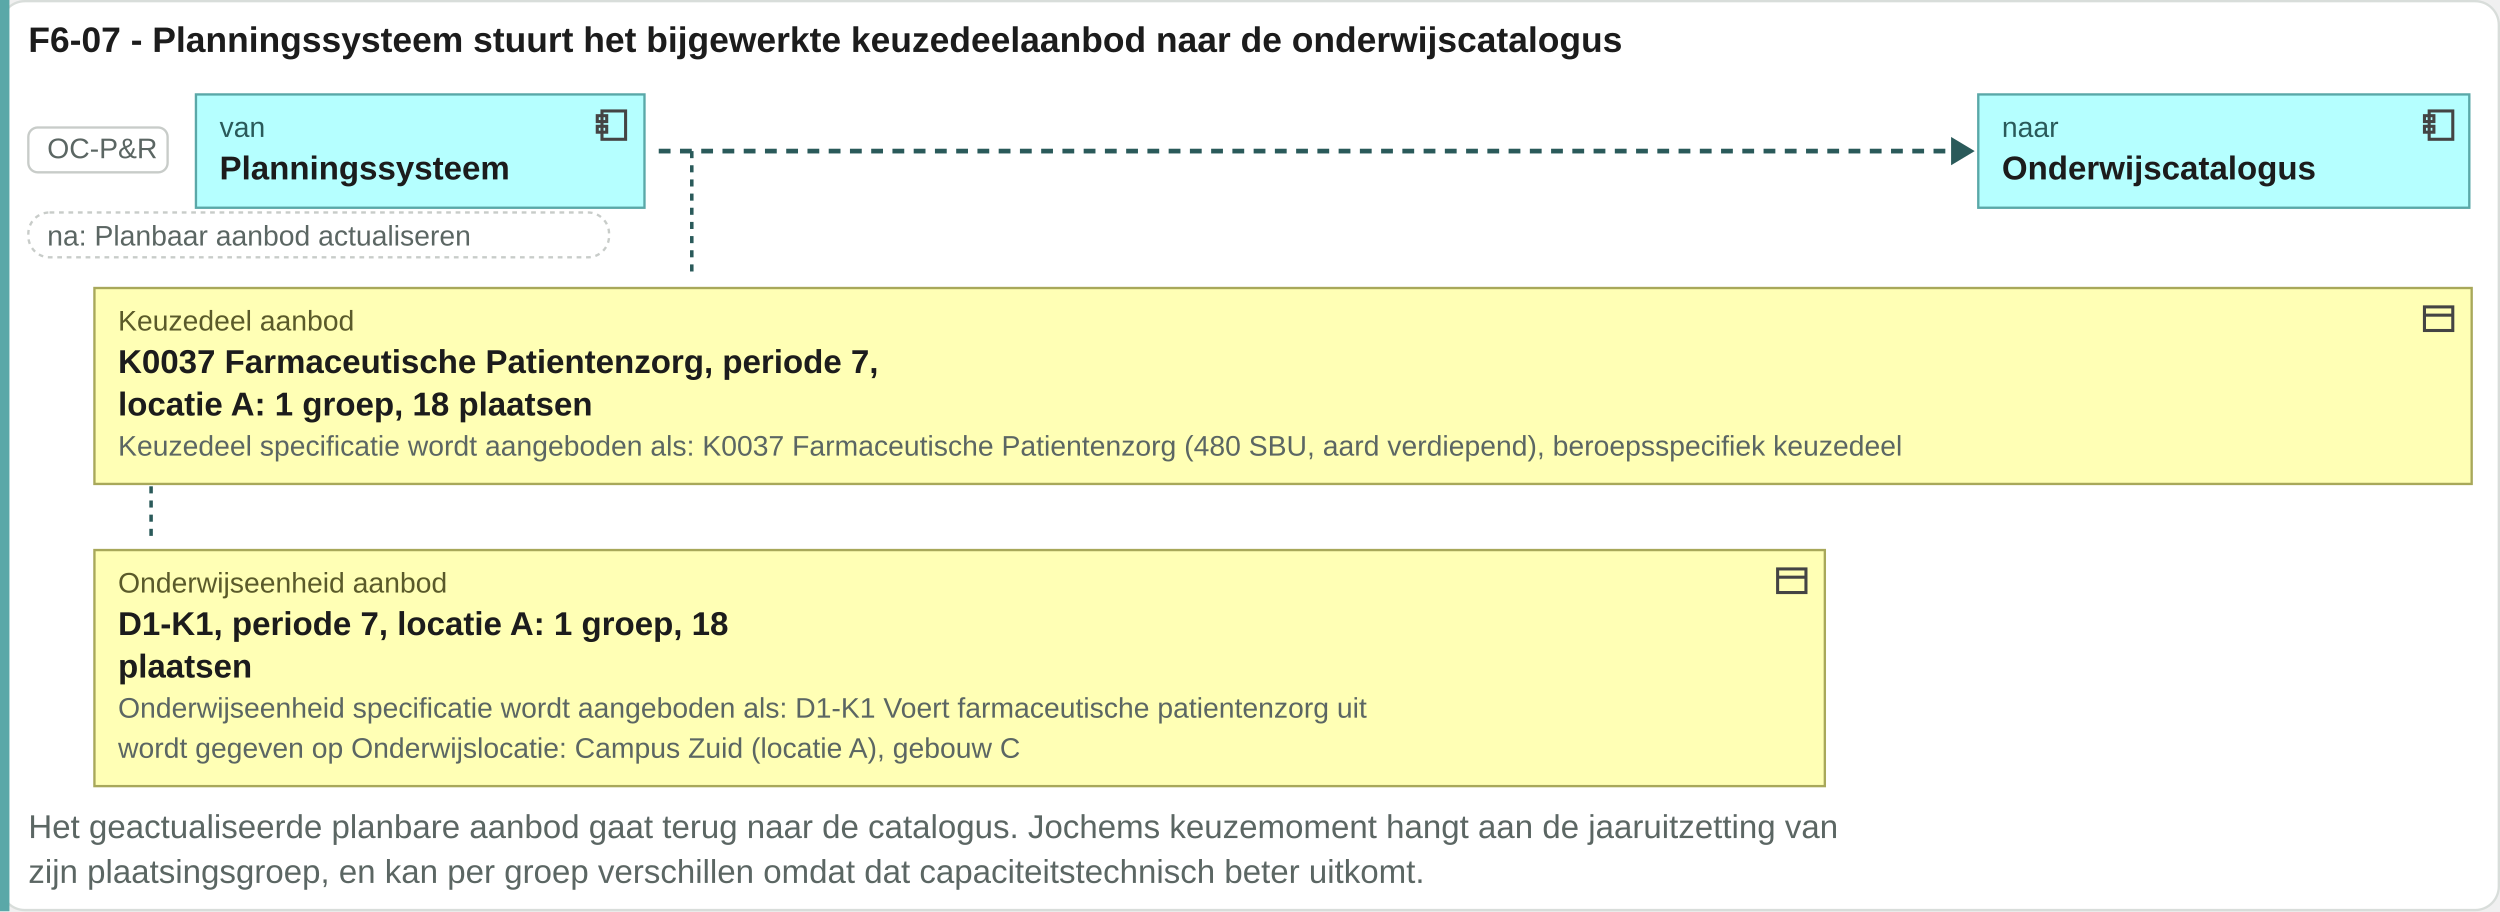
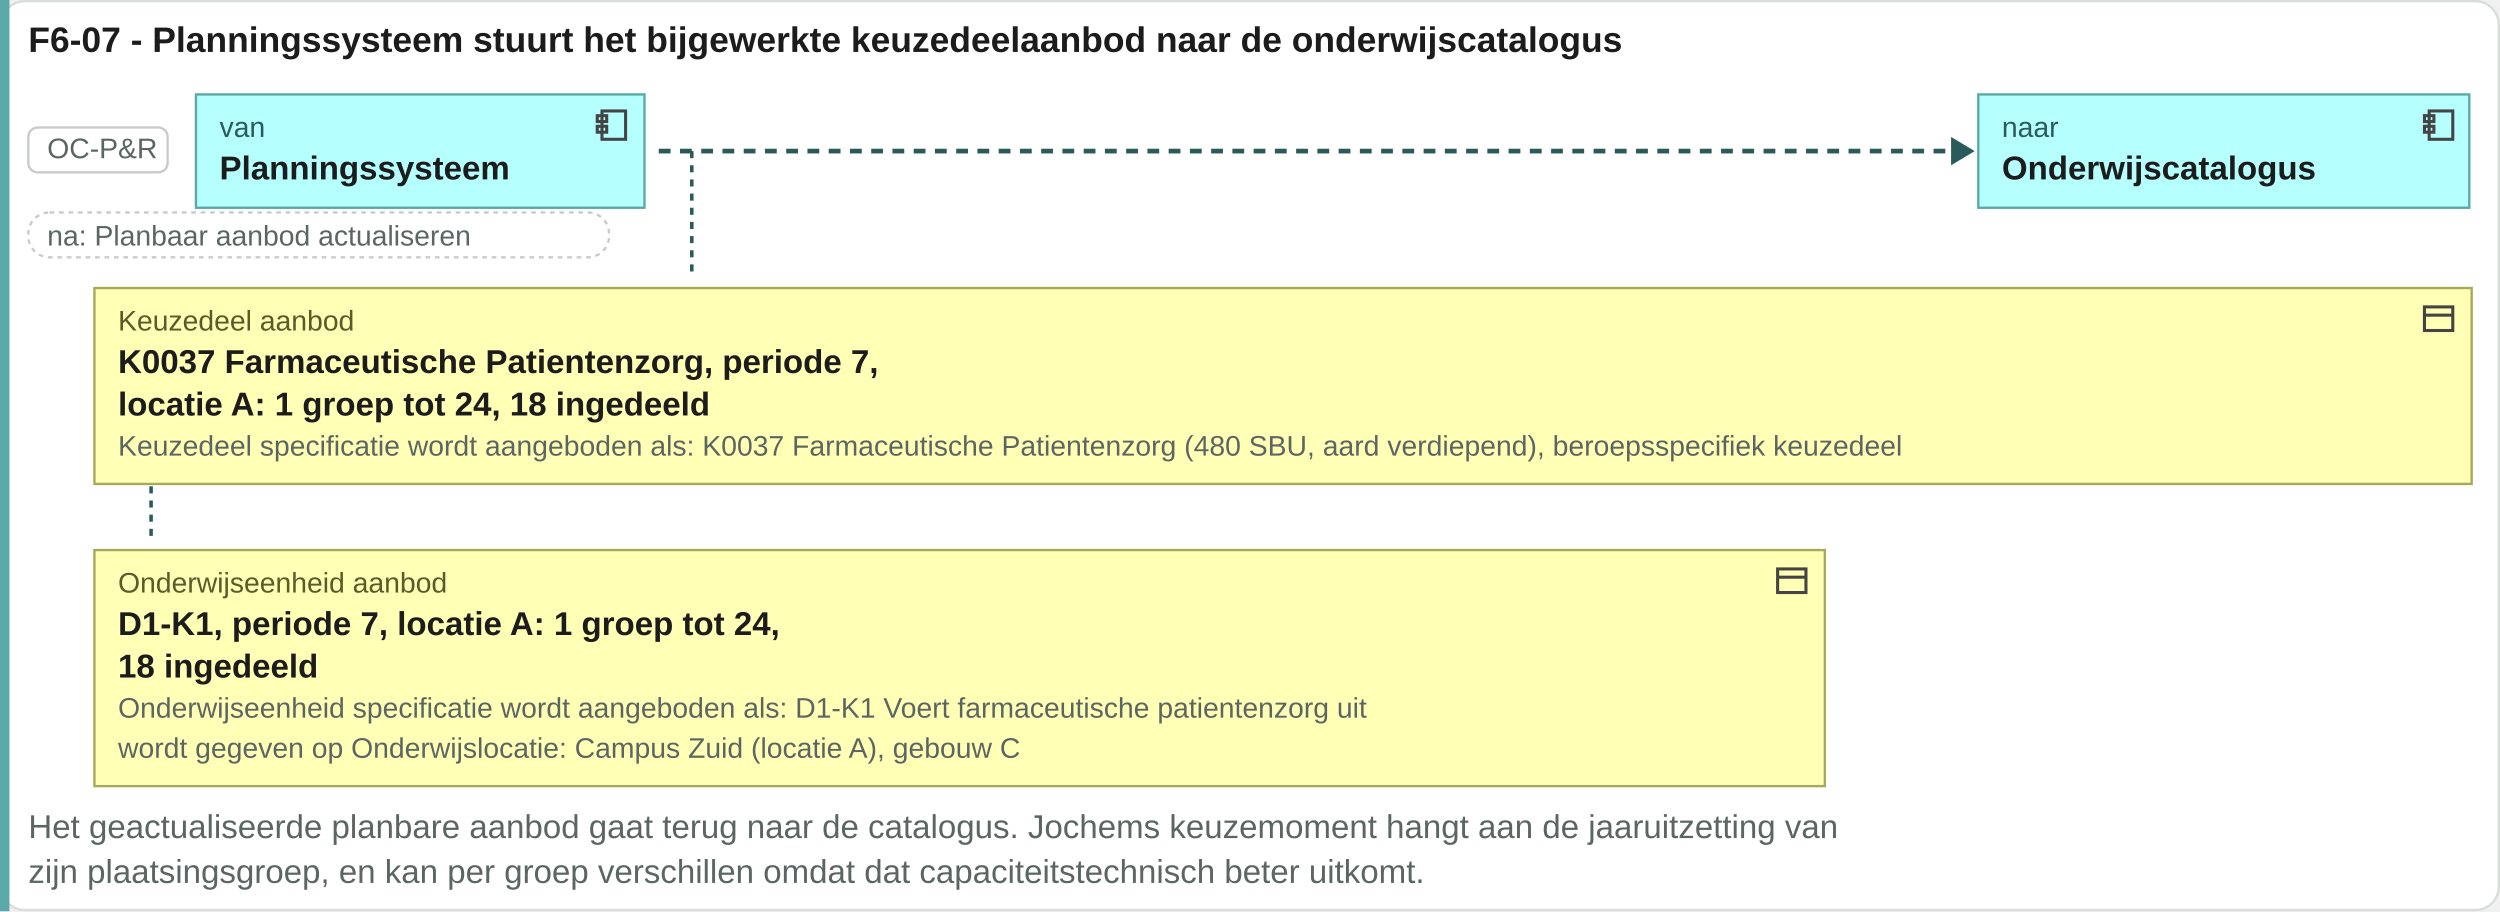
<svg xmlns="http://www.w3.org/2000/svg" viewBox="0 0 1059 386" width="1059" height="386">
  <rect x="0.5" y="0.5" width="1058" height="385" rx="10" fill="#ffffff" stroke="#d8ddda" />
  <text x="12" y="22" font-family="Arial, Helvetica, sans-serif" font-size="15" font-weight="bold" fill="#1c1c1c" text-anchor="start">F6-07 - Planningssysteem stuurt het bijgewerkte keuzedeelaanbod naar de onderwijscatalogus</text>
  <rect x="0" y="0" width="4" height="386" fill="#5aa8a8" />
  <rect x="12" y="54" width="59" height="19" rx="4" fill="#ffffff" stroke="#c8ccc9" />
  <text x="20" y="67" font-family="Arial, Helvetica, sans-serif" font-size="12" fill="#5b6663" text-anchor="start">OC-P&amp;R</text>
  <rect x="83" y="40" width="190" height="48" rx="0" fill="#b5ffff" stroke="#5aa8a8" />
  <g transform="translate(251,45)" fill="none" stroke="#444" stroke-width="1.3">
    <rect x="4" y="2" width="10" height="12" />
    <rect x="2" y="4" width="4" height="2.5" />
    <rect x="2" y="8.5" width="4" height="2.5" />
  </g>
  <text x="93" y="58" font-family="Arial, Helvetica, sans-serif" font-size="12" fill="#2a5a5a" text-anchor="start">van</text>
  <text x="93" y="76" font-family="Arial, Helvetica, sans-serif" font-size="14" font-weight="bold" fill="#1c1c1c" text-anchor="start">Planningssysteem</text>
  <path d="M279.04 64H828.48" stroke="#2a5a5a" stroke-width="2" stroke-dasharray="5 4" />
  <path d="M826.48 58l10 6-10 6z" fill="#2a5a5a" />
  <rect x="838" y="40" width="208" height="48" rx="0" fill="#b5ffff" stroke="#5aa8a8" />
  <g transform="translate(1025,45)" fill="none" stroke="#444" stroke-width="1.3">
    <rect x="4" y="2" width="10" height="12" />
    <rect x="2" y="4" width="4" height="2.5" />
    <rect x="2" y="8.5" width="4" height="2.5" />
  </g>
  <text x="848" y="58" font-family="Arial, Helvetica, sans-serif" font-size="12" fill="#2a5a5a" text-anchor="start">naar</text>
  <text x="848" y="76" font-family="Arial, Helvetica, sans-serif" font-size="14" font-weight="bold" fill="#1c1c1c" text-anchor="start">Onderwijscatalogus</text>
  <rect x="12" y="90" width="246" height="19" rx="9" fill="#ffffff" stroke="#c8ccc9" stroke-dasharray="2 2" />
  <text x="20" y="104" font-family="Arial, Helvetica, sans-serif" font-size="12" fill="#5b6663" text-anchor="start">na: Planbaar aanbod actualiseren</text>
  <path d="M293.04 64V118" stroke="#2a5a5a" stroke-width="1.5" stroke-dasharray="3 3" />
  <path d="M64 122V229" stroke="#2a5a5a" stroke-width="1.5" stroke-dasharray="3 3" />
  <rect x="40" y="122" width="1007" height="83" rx="0" fill="#ffffb5" stroke="#a8a85a" />
  <g transform="translate(1025,127)" fill="none" stroke="#444" stroke-width="1.3">
    <rect x="2" y="3" width="12" height="10" />
    <path d="M2 6.5h12" />
  </g>
  <text x="50" y="140" font-family="Arial, Helvetica, sans-serif" font-size="12" fill="#5a5a2a" text-anchor="start">Keuzedeel aanbod</text>
  <text x="50" y="158" font-family="Arial, Helvetica, sans-serif" font-size="14" font-weight="bold" fill="#1c1c1c" text-anchor="start">K0037 Farmaceutische Patientenzorg, periode 7,</text>
-   <text x="50" y="176" font-family="Arial, Helvetica, sans-serif" font-size="14" font-weight="bold" fill="#1c1c1c" text-anchor="start">locatie A: 1 groep, 18 plaatsen</text>
+   <text x="50" y="176" font-family="Arial, Helvetica, sans-serif" font-size="14" font-weight="bold" fill="#1c1c1c" text-anchor="start">locatie A: 1 groep tot 24, 18 ingedeeld</text>
  <text x="50" y="193" font-family="Arial, Helvetica, sans-serif" font-size="12" fill="#5b6663" text-anchor="start">Keuzedeel specificatie wordt aangeboden als: K0037 Farmaceutische Patientenzorg (480 SBU, aard verdiepend), beroepsspecifiek keuzedeel</text>
  <rect x="40" y="233" width="733" height="100" rx="0" fill="#ffffb5" stroke="#a8a85a" />
  <g transform="translate(751,238)" fill="none" stroke="#444" stroke-width="1.3">
    <rect x="2" y="3" width="12" height="10" />
    <path d="M2 6.5h12" />
  </g>
  <text x="50" y="251" font-family="Arial, Helvetica, sans-serif" font-size="12" fill="#5a5a2a" text-anchor="start">Onderwijseenheid aanbod</text>
-   <text x="50" y="269" font-family="Arial, Helvetica, sans-serif" font-size="14" font-weight="bold" fill="#1c1c1c" text-anchor="start">D1-K1, periode 7, locatie A: 1 groep, 18</text>
-   <text x="50" y="287" font-family="Arial, Helvetica, sans-serif" font-size="14" font-weight="bold" fill="#1c1c1c" text-anchor="start">plaatsen</text>
+   <text x="50" y="269" font-family="Arial, Helvetica, sans-serif" font-size="14" font-weight="bold" fill="#1c1c1c" text-anchor="start">D1-K1, periode 7, locatie A: 1 groep tot 24,</text>
+   <text x="50" y="287" font-family="Arial, Helvetica, sans-serif" font-size="14" font-weight="bold" fill="#1c1c1c" text-anchor="start">18 ingedeeld</text>
  <text x="50" y="304" font-family="Arial, Helvetica, sans-serif" font-size="12" fill="#5b6663" text-anchor="start">Onderwijseenheid specificatie wordt aangeboden als: D1-K1 Voert farmaceutische patientenzorg uit</text>
  <text x="50" y="321" font-family="Arial, Helvetica, sans-serif" font-size="12" fill="#5b6663" text-anchor="start">wordt gegeven op Onderwijslocatie: Campus Zuid (locatie A), gebouw C</text>
  <text x="12" y="355" font-family="Arial, Helvetica, sans-serif" font-size="14" fill="#5b6663" text-anchor="start">Het geactualiseerde planbare aanbod gaat terug naar de catalogus. Jochems keuzemoment hangt aan de jaaruitzetting van</text>
  <text x="12" y="374" font-family="Arial, Helvetica, sans-serif" font-size="14" fill="#5b6663" text-anchor="start">zijn plaatsingsgroep, en kan per groep verschillen omdat dat capaciteitstechnisch beter uitkomt.</text>
</svg>
